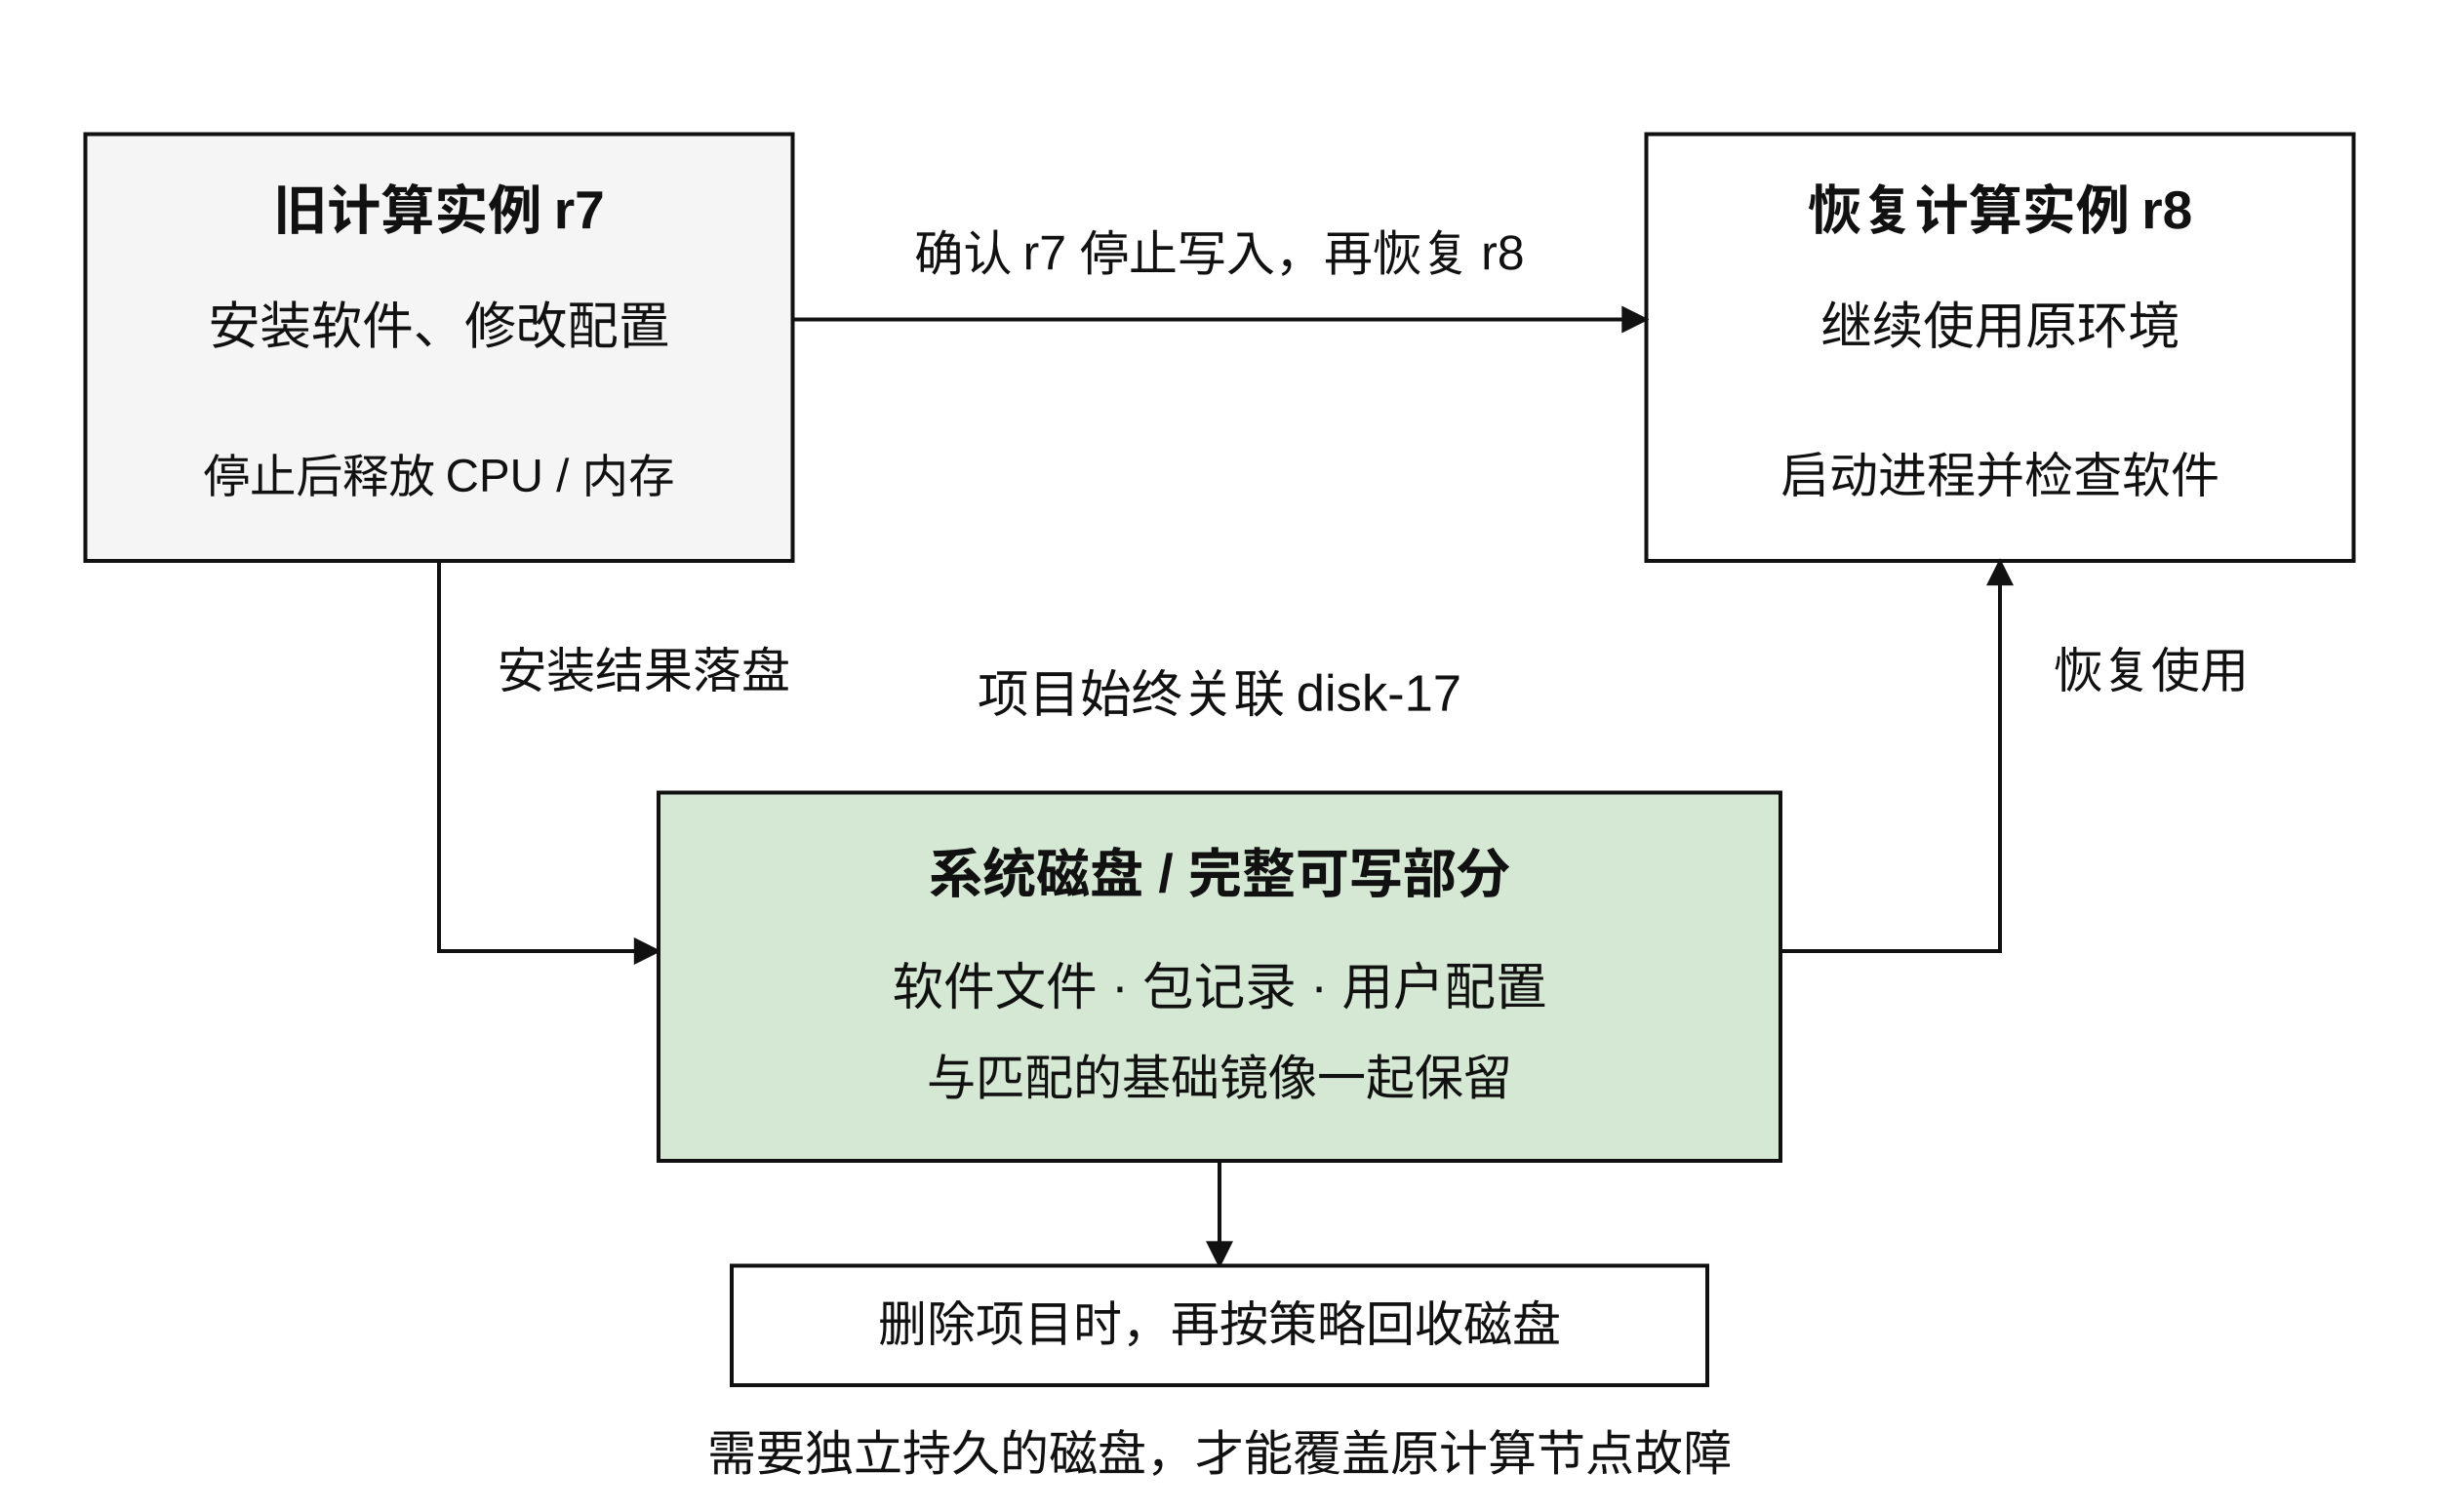
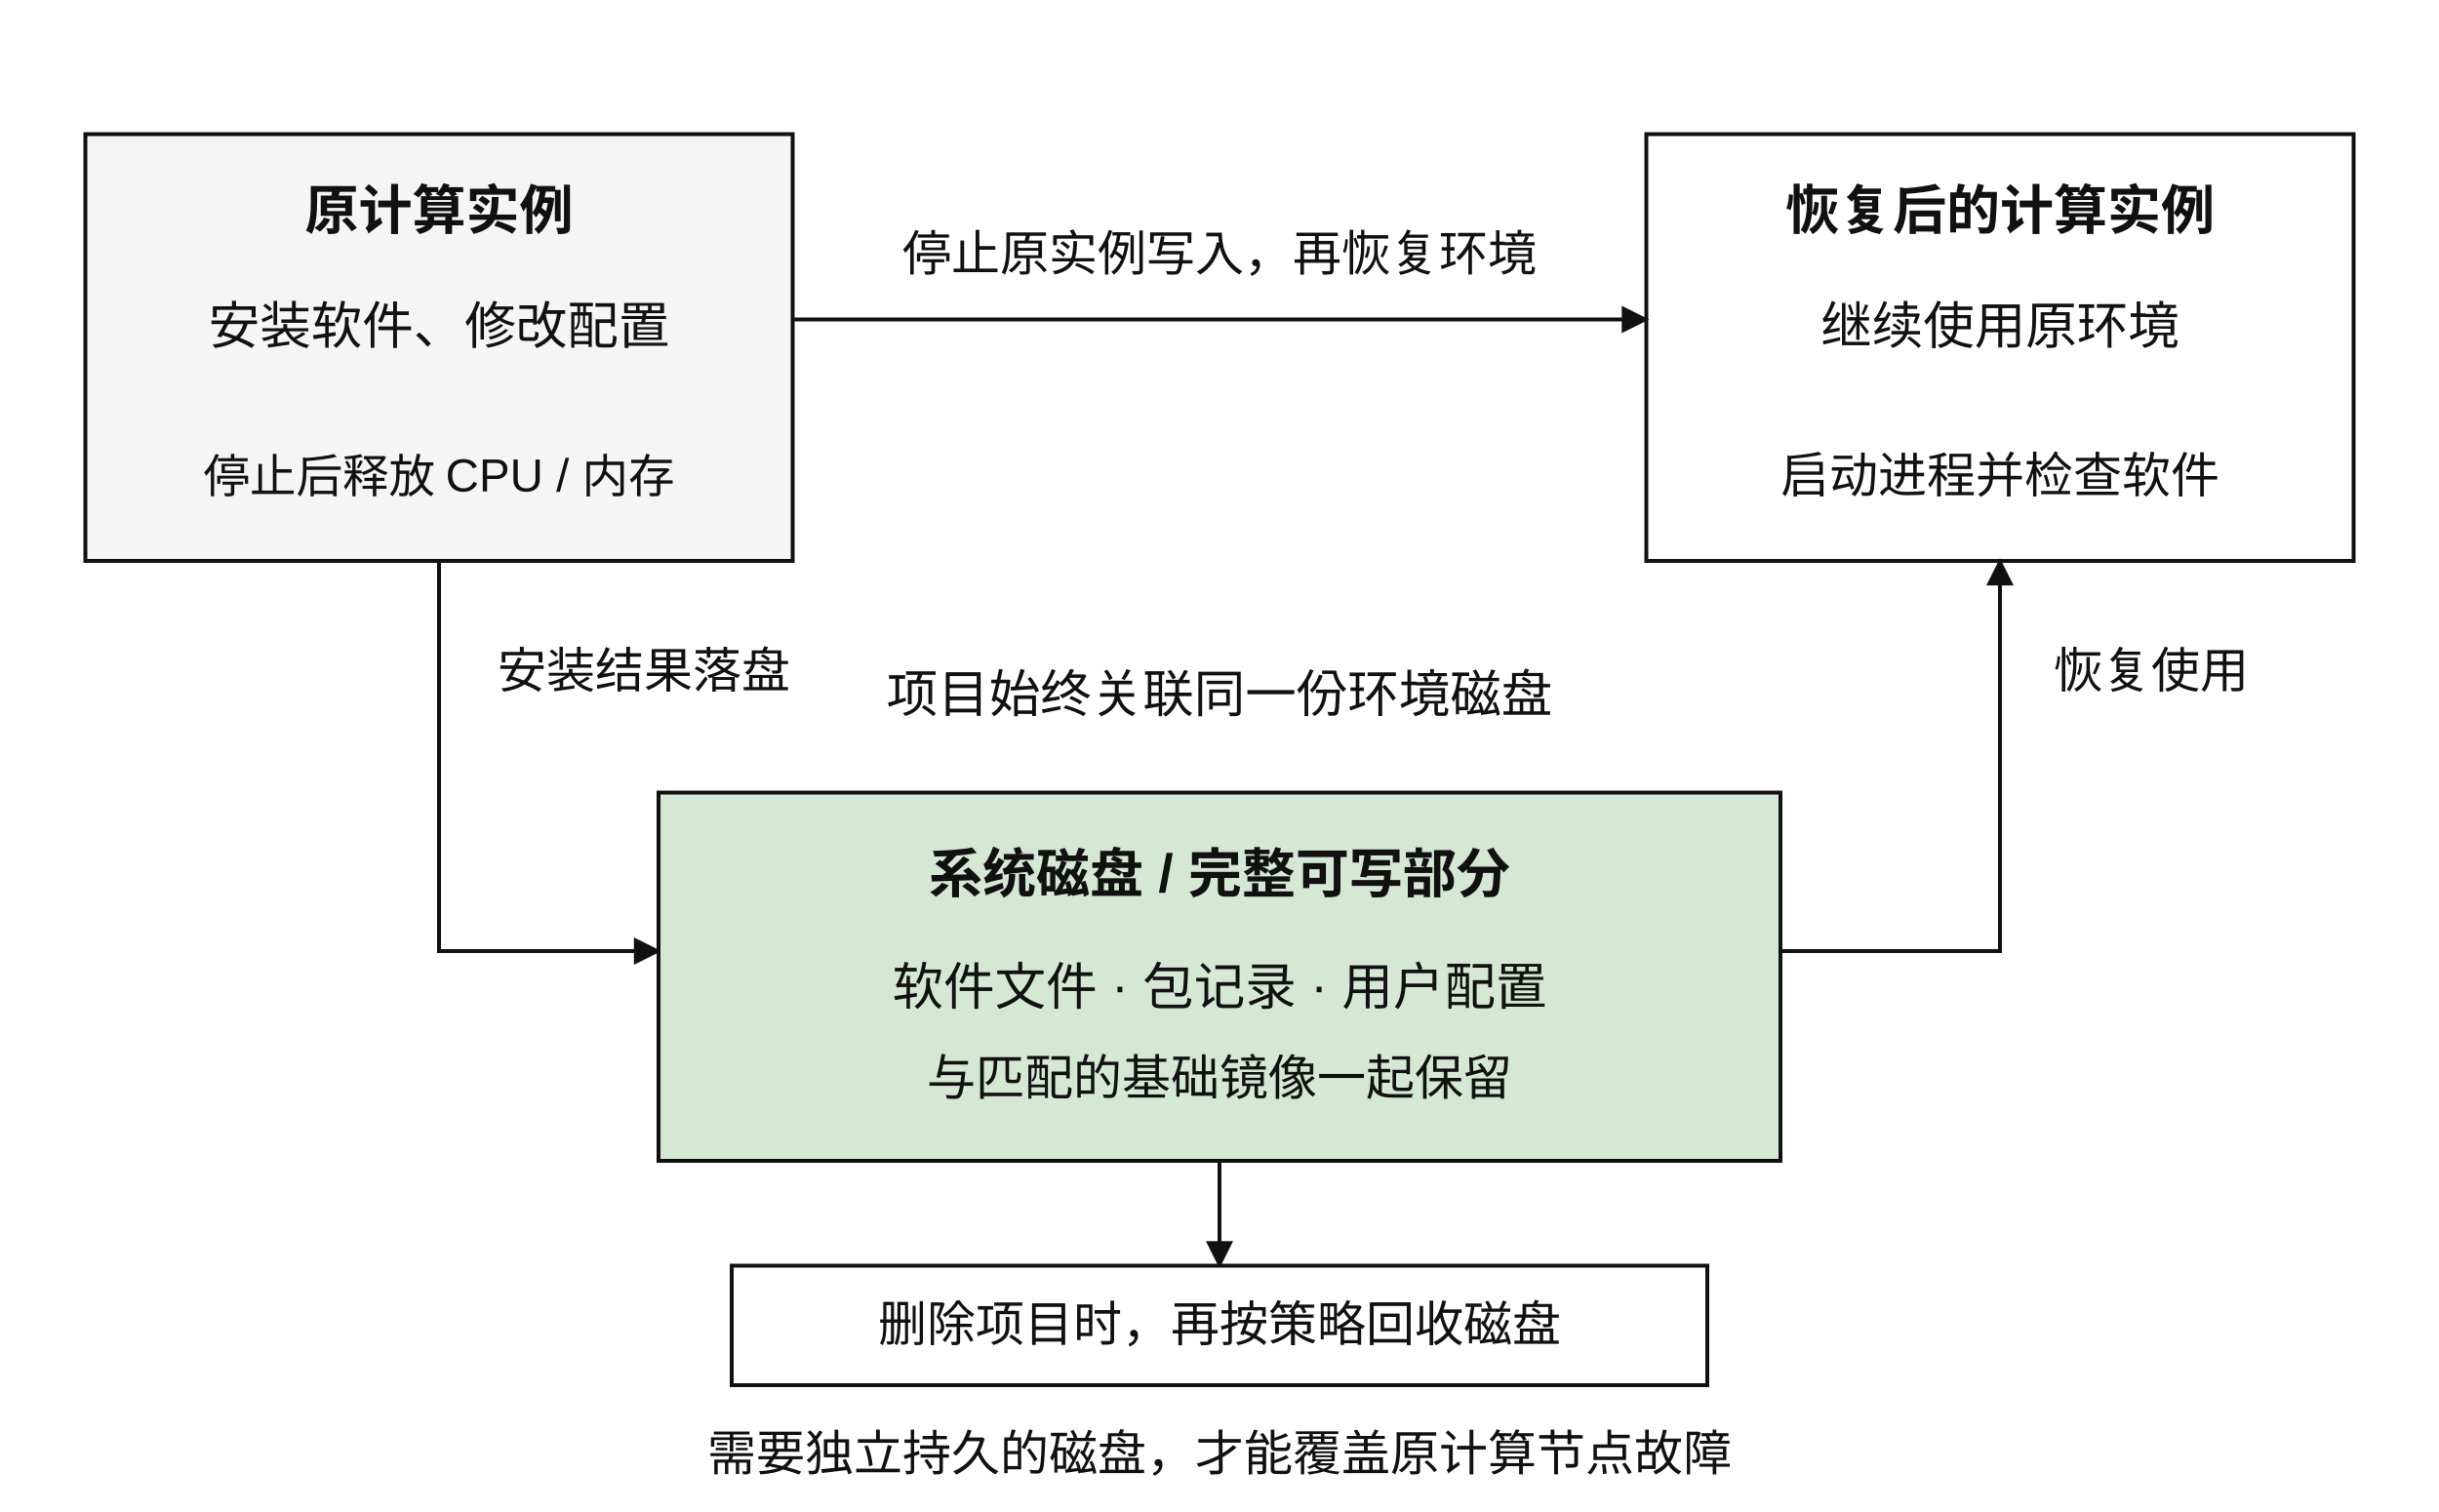
<svg xmlns="http://www.w3.org/2000/svg" width="1000" height="620" viewBox="0 0 1000 620" role="img">
  <defs>
    <marker id="arrow" viewBox="0 0 10 10" refX="9" refY="5" markerWidth="7" markerHeight="7" orient="auto-start-reverse">
      <path d="M 0 0 L 10 5 L 0 10 z" fill="#111" />
    </marker>
  </defs>
  <rect width="1000" height="620" fill="white" />
  <g font-family="Arial, Helvetica, PingFang SC, Microsoft YaHei, sans-serif" fill="#111" font-size="22">
    <rect x="35" y="55" width="290" height="175" fill="#f5f5f5" stroke="#111" stroke-width="1.6" />
-     <text x="180" y="94" font-size="22" text-anchor="middle" font-weight="600">旧计算实例 r7</text>
+     <text x="180" y="94" font-size="22" text-anchor="middle" font-weight="600">原计算实例</text>
    <text x="180" y="141" font-size="21" text-anchor="middle">安装软件、修改配置</text>
    <text x="180" y="202" font-size="19" text-anchor="middle">停止后释放 CPU / 内存</text>
    <rect x="675" y="55" width="290" height="175" fill="#ffffff" stroke="#111" stroke-width="1.6" />
-     <text x="820" y="94" font-size="22" text-anchor="middle" font-weight="600">恢复计算实例 r8</text>
+     <text x="820" y="94" font-size="22" text-anchor="middle" font-weight="600">恢复后的计算实例</text>
    <text x="820" y="141" font-size="21" text-anchor="middle">继续使用原环境</text>
    <text x="820" y="202" font-size="20" text-anchor="middle">启动进程并检查软件</text>
    <path d="M 325 131 H 675" fill="none" stroke="#111" stroke-width="1.6" marker-end="url(#arrow)" />
-     <text x="500" y="111" font-size="20" text-anchor="middle">确认 r7 停止写入，再恢复 r8</text>
+     <text x="500" y="111" font-size="20" text-anchor="middle">停止原实例写入，再恢复环境</text>
    <path d="M 180 230 V 390 H 270" fill="none" stroke="#111" stroke-width="1.6" marker-end="url(#arrow)" />
    <text x="204" y="282" font-size="20" text-anchor="start">安装结果落盘</text>
    <path d="M 730 390 H 820 V 230" fill="none" stroke="#111" stroke-width="1.6" marker-end="url(#arrow)" />
    <text x="842" y="282" font-size="20" text-anchor="start">恢复使用</text>
-     <text x="500" y="292" font-size="21" text-anchor="middle">项目始终关联 disk-17</text>
+     <text x="500" y="292" font-size="21" text-anchor="middle">项目始终关联同一份环境磁盘</text>
    <rect x="270" y="325" width="460" height="151" fill="#d5e8d4" stroke="#111" stroke-width="1.6" />
    <text x="500" y="366" font-size="22" text-anchor="middle" font-weight="600">系统磁盘 / 完整可写部分</text>
    <text x="500" y="412" font-size="21" text-anchor="middle">软件文件 · 包记录 · 用户配置</text>
    <text x="500" y="449" font-size="20" text-anchor="middle">与匹配的基础镜像一起保留</text>
    <path d="M 500 476 V 519" fill="none" stroke="#111" stroke-width="1.6" marker-end="url(#arrow)" />
    <rect x="300" y="519" width="400" height="49" fill="#ffffff" stroke="#111" stroke-width="1.6" />
    <text x="500" y="550" font-size="20" text-anchor="middle">删除项目时，再按策略回收磁盘</text>
    <text x="500" y="603" font-size="20" text-anchor="middle">需要独立持久的磁盘，才能覆盖原计算节点故障</text>
  </g>
</svg>
